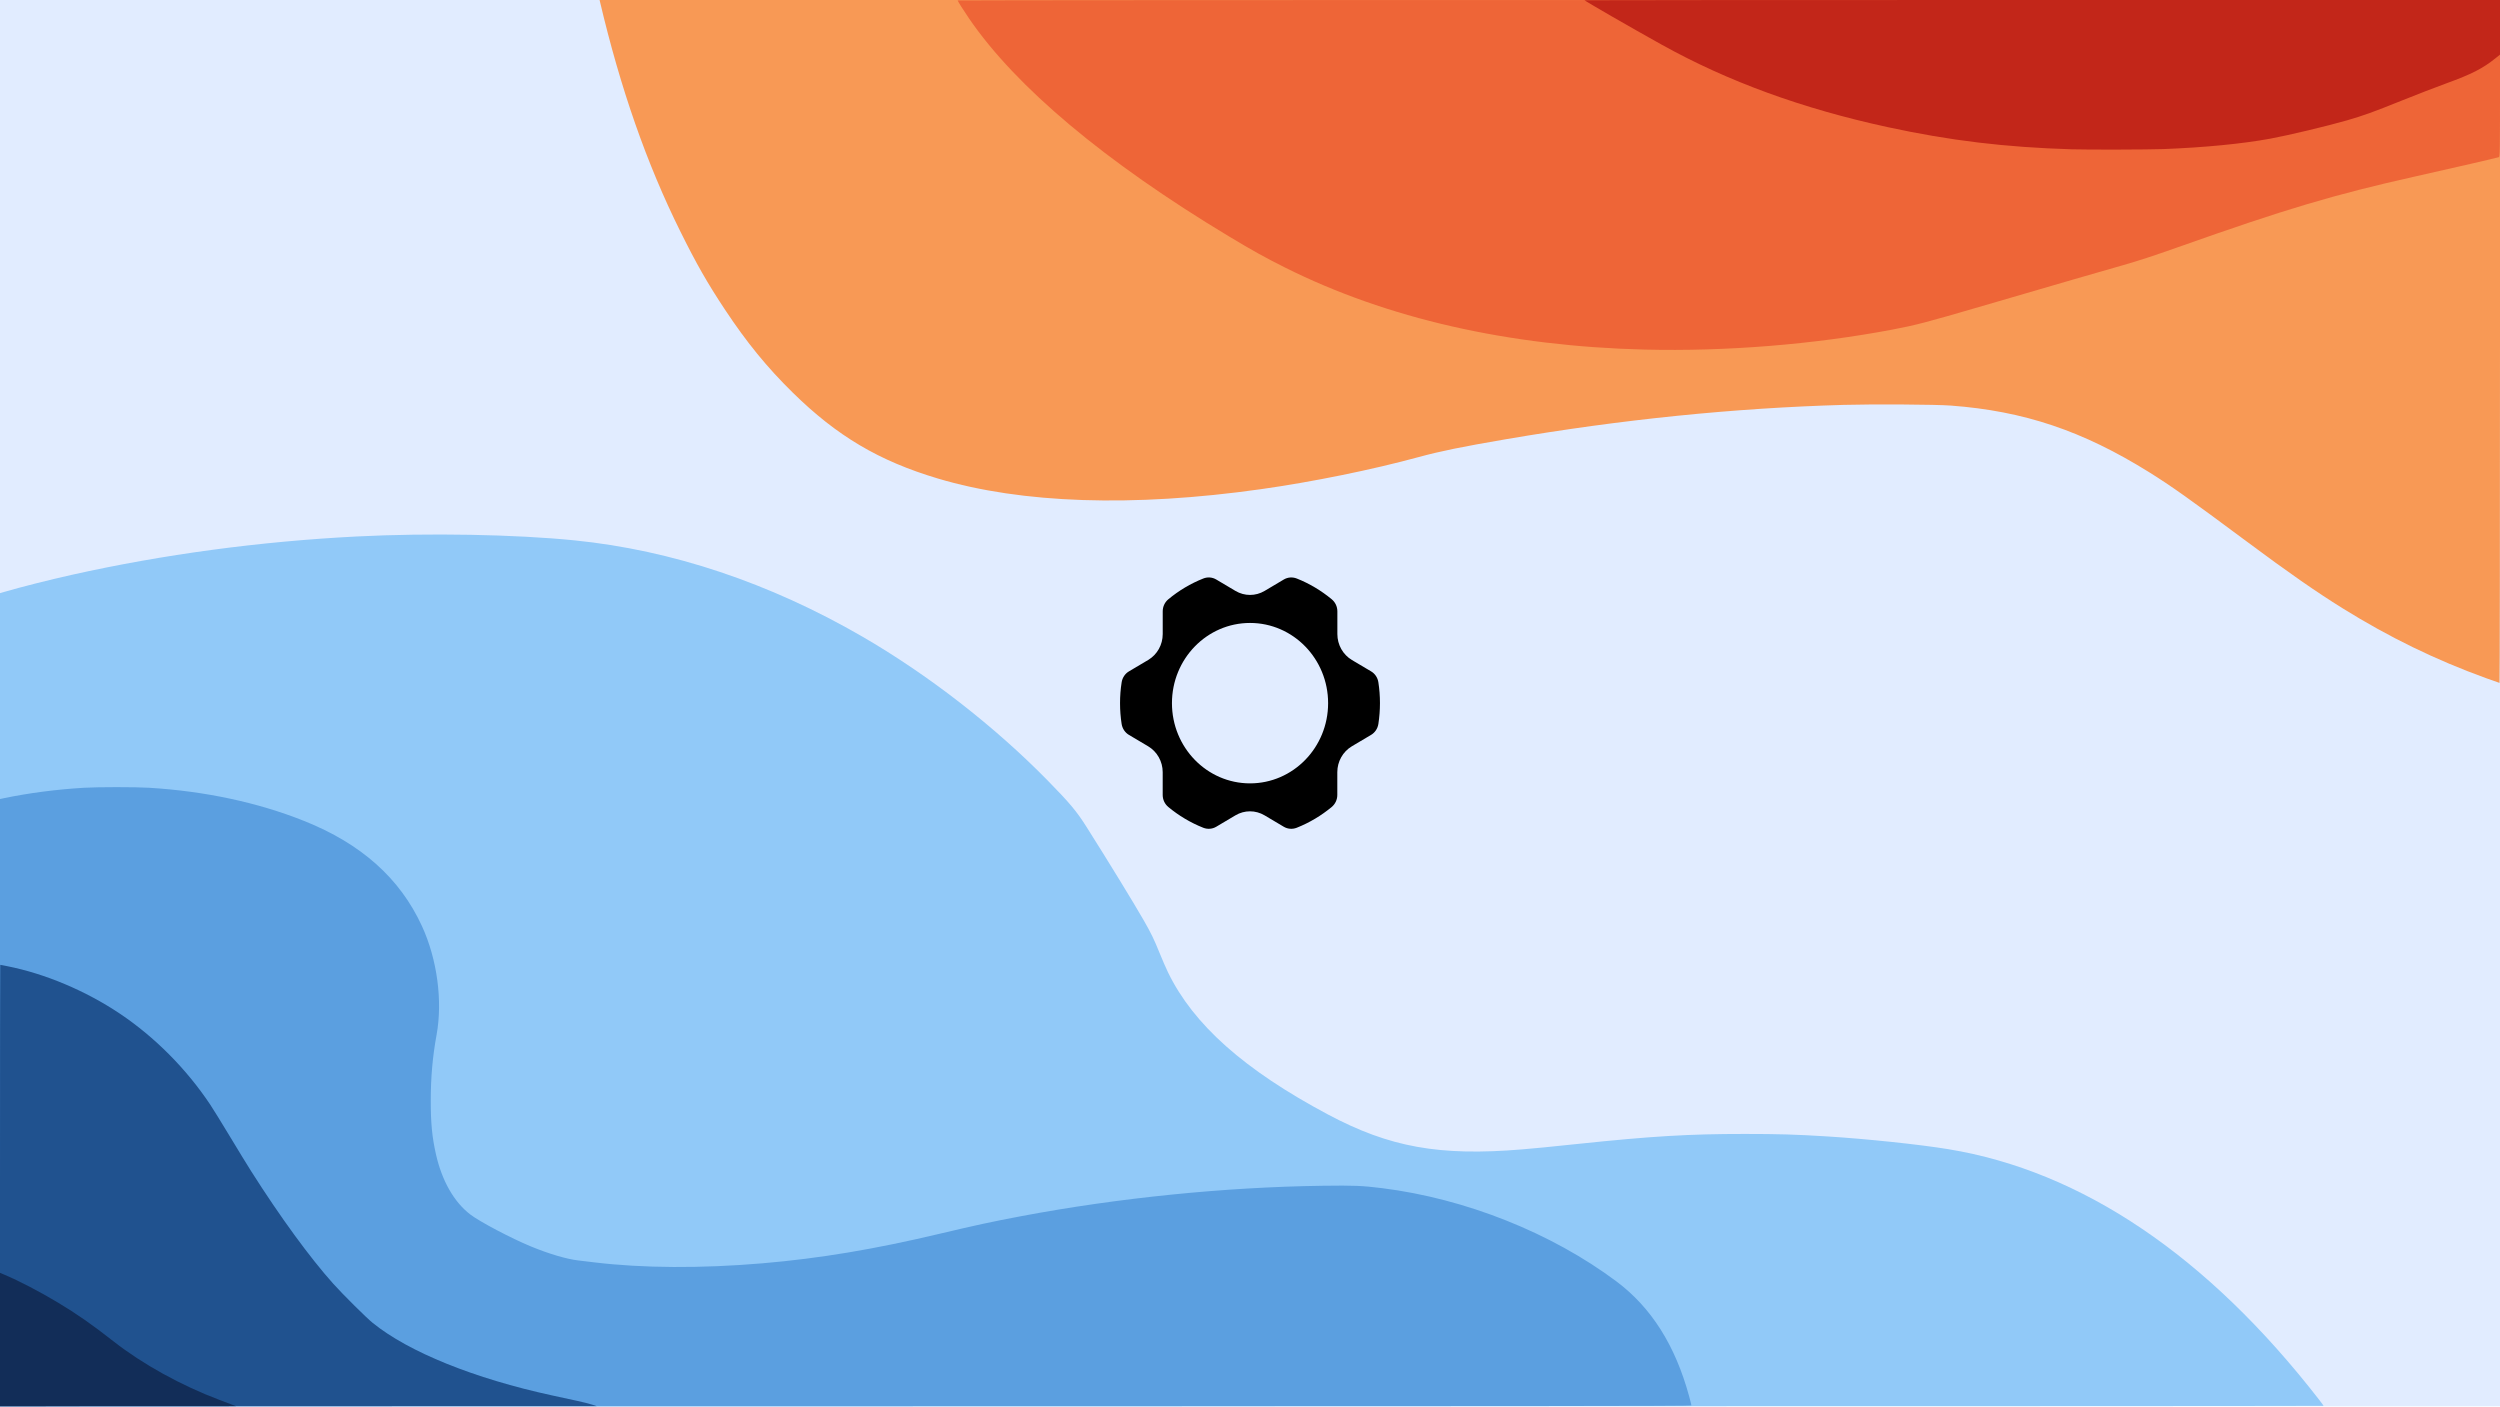
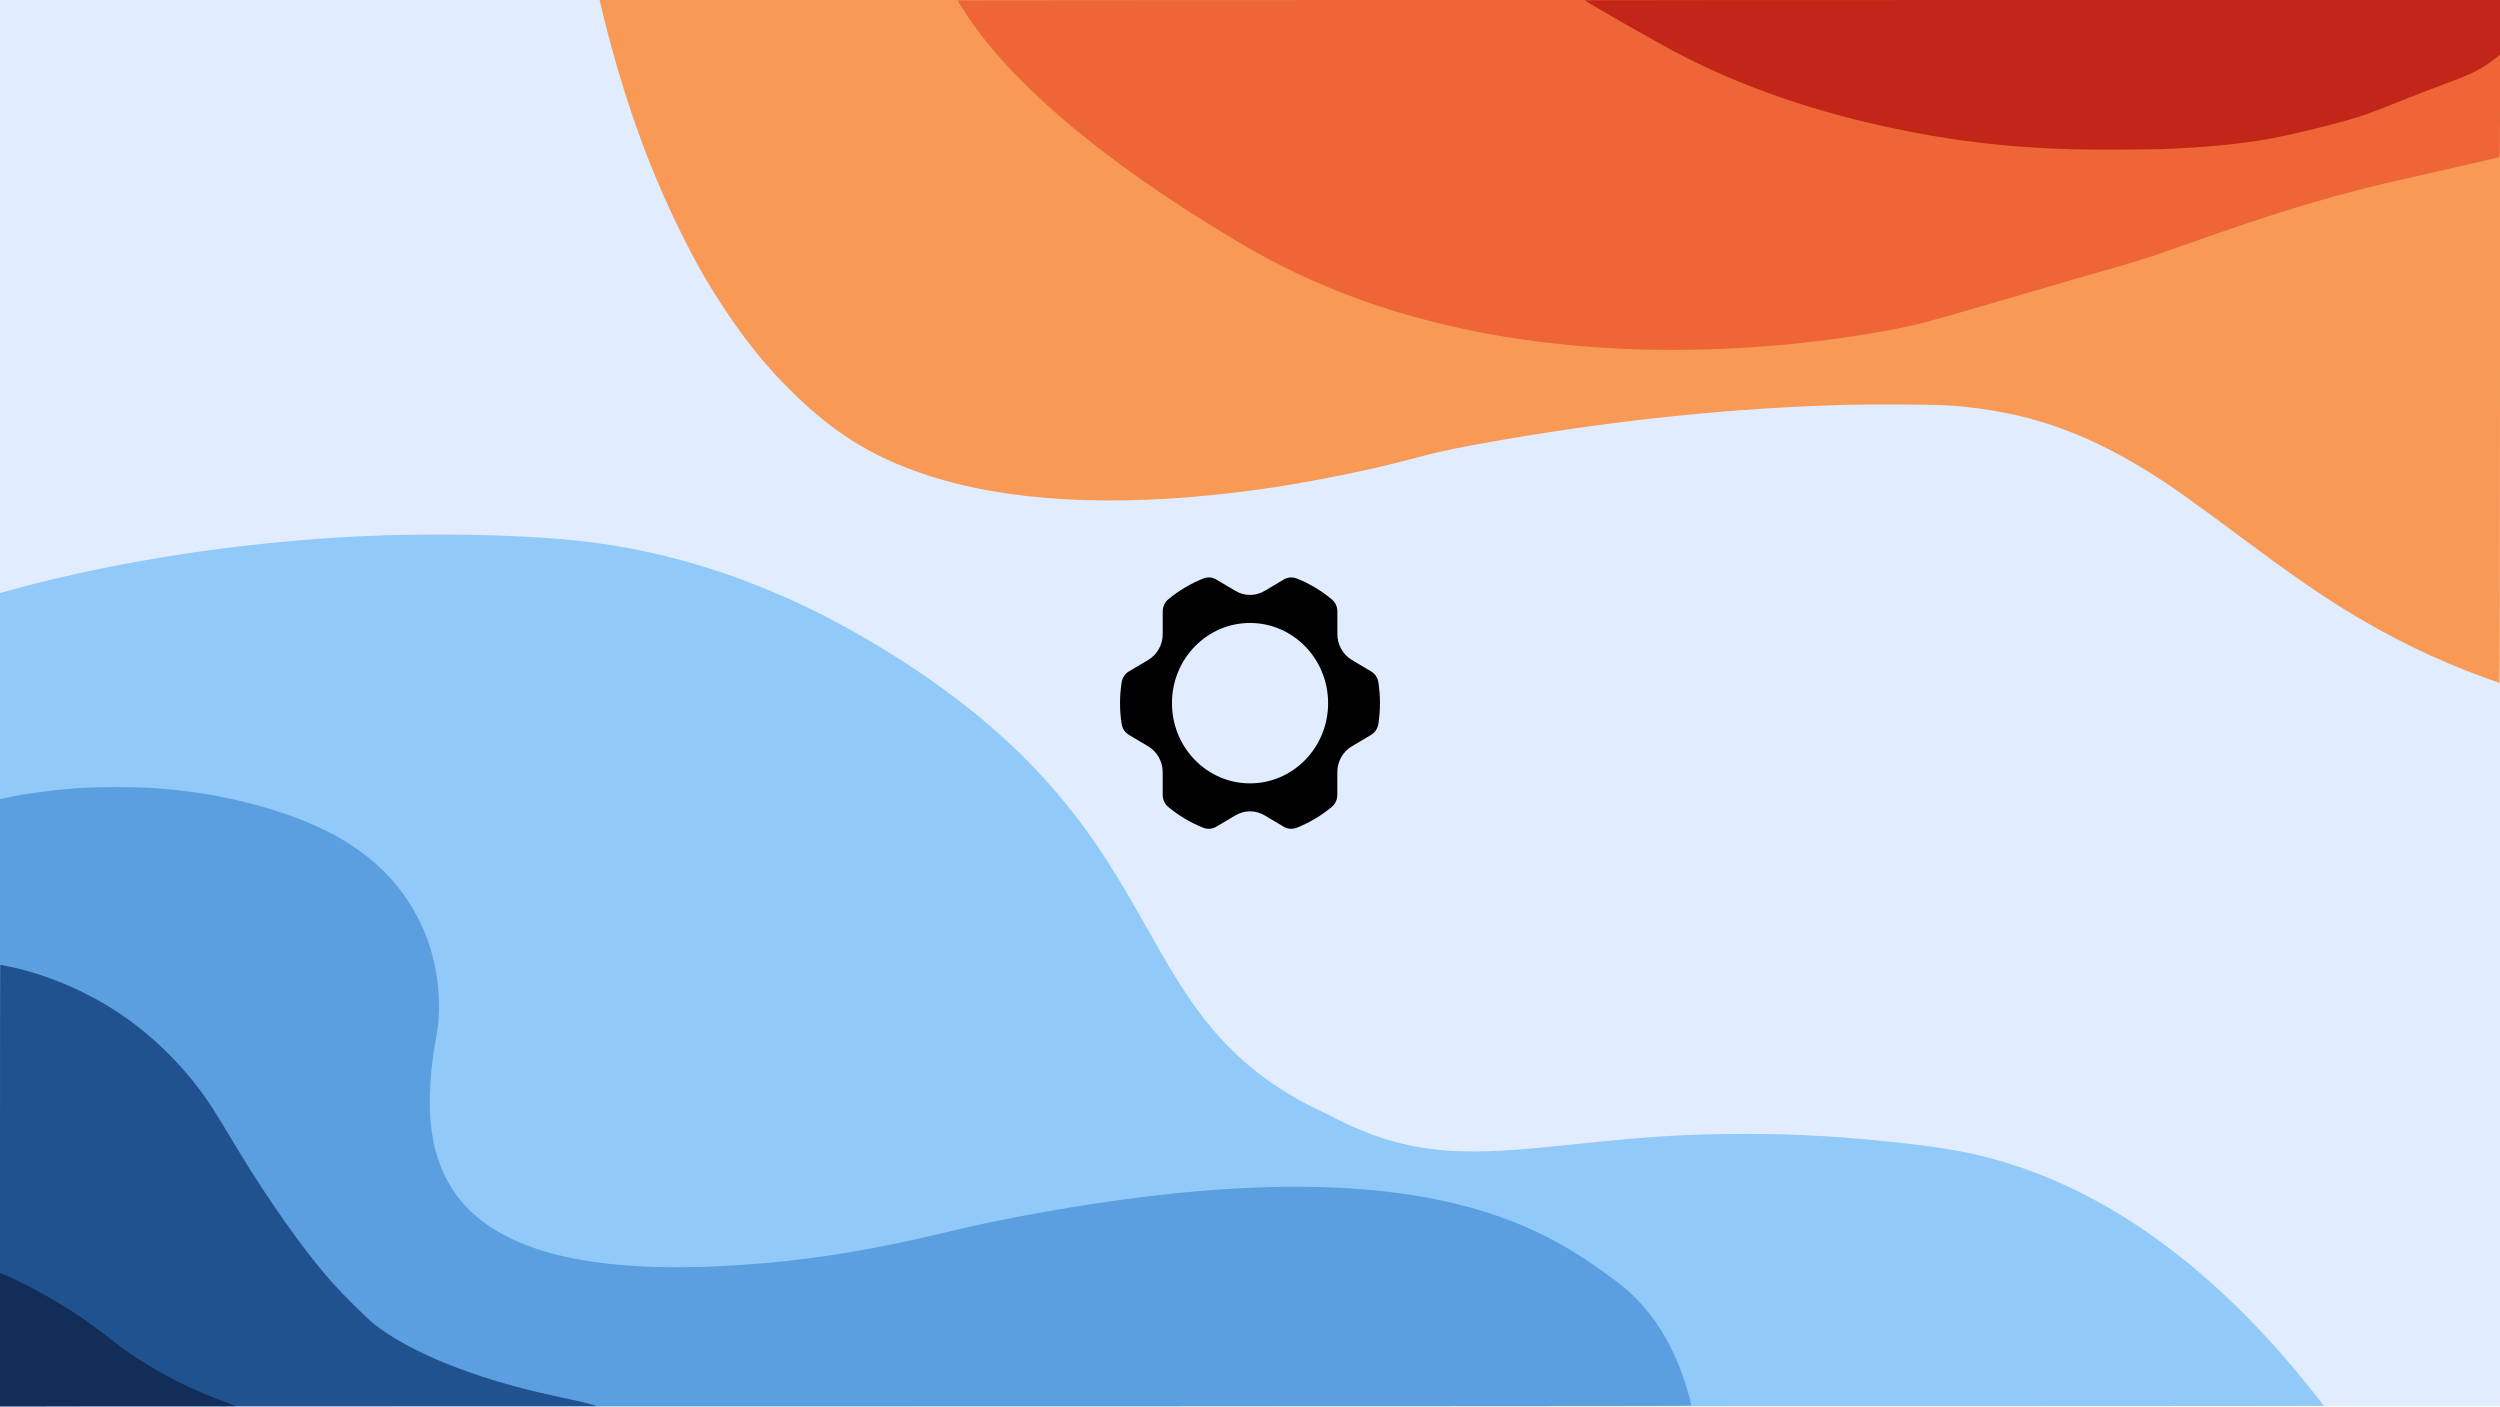
- <svg xmlns="http://www.w3.org/2000/svg" xml:space="preserve" width="3840" height="2160">
-   <path fill="#e1ecff" d="M0 0h3840v2160H0z" />
-   <path fill="#91c9f8" d="M548 824.02c-148.956 7.59-296.662 27.465-437.5 58.87-34.233 7.634-79.786 19.138-103.75 26.204L0 911.084V2160h1784.5c981.475 0 1784.5-.274 1784.5-.607 0-.334-3.016-4.497-6.703-9.25-171.28-220.856-364.345-351.314-569.797-385.028-44.225-7.257-125.474-15.811-186-19.582-48.392-3.015-74.137-3.78-126.5-3.79-85.756-.01-142.53 3.376-256 15.267-47.811 5.01-64.323 6.631-86 8.441-126.966 10.602-203.553-3.159-298.219-53.582-128.384-68.383-206.763-138.02-245.666-218.266-3.227-6.657-9.127-20.203-13.11-30.103-8.31-20.657-13.03-30.372-24.3-50-16.047-27.95-52.966-88.24-87.75-143.297-15.207-24.07-25.525-36.4-59.455-71.059-81.57-83.319-183.902-162.803-285-221.363-142.48-82.53-292.173-132.617-441.5-147.726-91.422-9.25-224.775-11.652-335-6.035" />
-   <path fill="#f89955" d="M3818.5 1041.62c-77.61-28.144-148.701-62.783-220.5-107.44-40.609-25.257-82.913-54.711-146-101.653-88.242-65.66-116.84-85.973-151-107.26-102.102-63.625-192.312-93.931-304.5-102.298-23.408-1.746-118.942-2.367-164.5-1.07-168.212 4.788-341.523 22.399-518.5 52.686-67.599 11.568-101.378 18.466-134 27.362-71.973 19.627-163.208 38.202-243 49.473-196.491 27.757-367.053 22.105-496-16.435-90.495-27.048-154.935-65.204-222.853-131.956-39.605-38.924-70.563-76.833-104.145-127.529-27.08-40.88-43.626-69.866-68.502-120-51.703-104.203-91.944-219.296-123.508-353.25l-.53-2.25H3840v524.5c0 288.475-.337 524.471-.75 524.436-.412-.035-9.75-3.327-20.75-7.316" />
-   <path fill="#5b9fe0" d="M0 1693.639v-466.362l5.75-1.203c38.012-7.95 80.759-13.528 122.961-16.046 21.935-1.31 78.822-1.32 100.289-.018 85.836 5.204 166.915 22.549 238 50.914 87.956 35.098 147.282 88.022 181.122 161.576 23.38 50.818 31.993 114.864 22.459 167-6.132 33.53-8.915 64.99-8.934 101-.02 34.655 2.023 55.914 7.882 82.036 9.21 41.064 27.776 73.699 52.855 92.908 14.542 11.138 62.648 36.502 93.04 49.056 27.378 11.308 54.716 19.413 72.576 21.516 4.675.55 15.925 1.897 25 2.993 74.158 8.953 164.15 9.456 258 1.441 87.862-7.503 171.484-21.438 272-45.326 54.836-13.032 81.419-18.768 125.5-27.082 149.376-28.172 312.747-44.652 463-46.707 48.37-.661 61.02-.144 92 3.76 127.794 16.103 259.597 68.6 359.212 143.07 53.612 40.08 90.382 98.103 111.741 176.325 1.95 7.145 3.547 13.557 3.547 14.25 0 1.013-255.09 1.26-1299 1.26H0Z" />
-   <path fill="#ee6537" d="M2526.5 536.975c-209.04-5.081-396.408-47.816-552.765-126.074-30.272-15.151-50.502-26.397-86.735-48.213C1697.438 248.551 1560.633 133.81 1488.55 28.5 1479.784 15.696 1471 1.762 1471 .666 1471 .3 2004.025 0 2655.5 0H3840v120.433c0 113.83-.096 120.461-1.75 120.961-5.51 1.667-67.524 15.974-128.75 29.704-125.353 28.11-199.116 50.11-364 108.562-37.3 13.223-61.47 21.124-85.5 27.949-38.67 10.983-90.842 26.125-215 62.4-87.283 25.502-102.53 29.493-139 36.385-120.582 22.785-254.9 33.609-379.5 30.58" />
-   <path fill="#20528f" d="M.393 1482C.177 1482 0 1634.55 0 1821v339l458.25-.098 458.25-.1-7.125-2.34c-3.919-1.287-14.494-3.936-23.5-5.889l-37.326-8.093c-120.074-26.036-220.978-66.81-276.217-111.62-9.795-7.945-45.598-43.501-60.346-59.93-35.728-39.798-81.64-102.726-126.324-173.144-5.833-9.192-20.565-33.267-32.738-53.5s-25.74-42.186-30.15-48.786c-36.74-54.99-85.075-103.609-138.774-139.59-52.265-35.02-114.686-61.33-172.857-72.857C5.446 1482.923.608 1482 .393 1482" />
-   <path fill="#c22619" d="M3137 0c-386.65 0-703 .185-703 .412 0 .959 70.425 41.543 118 68.002 102.195 56.835 216.103 98.397 348 126.973 95.235 20.632 179.712 30.8 282 33.945 24.71.76 118.025.525 141-.353 62.926-2.407 121.783-8.154 164.5-16.065 27.994-5.184 86.9-19.238 117-27.914 25.717-7.413 40.15-12.616 84.451-30.453 22.302-8.98 53.149-20.897 68.549-26.483 39.008-14.149 55.978-22.824 75.75-38.722l6.75-5.428V0Z" />
-   <path d="m2106.064 1031.271-29.513-17.502c-13.817-8.223-22.357-23.382-22.357-39.782v-35.004c0-7.167-3.175-13.92-8.586-18.42-16.098-13.368-34.208-24.21-53.793-31.972-6.53-2.572-13.818-2.067-19.854 1.516l-29.557 17.548c-13.817 8.222-30.855 8.222-44.716 0l-29.558-17.548a22.42 22.42 0 0 0-19.854-1.516c-19.63 7.763-37.695 18.604-53.749 31.926-5.41 4.502-8.585 11.254-8.585 18.42v35.004c0 16.4-8.496 31.56-22.358 39.782l-29.513 17.502c-6.037 3.583-10.15 9.785-11.224 16.859-1.654 10.427-2.459 21.085-2.459 31.926s.805 21.498 2.415 31.88c1.073 7.074 5.187 13.322 11.223 16.905l29.513 17.501c13.818 8.223 22.358 23.382 22.358 39.782v35.004c0 7.165 3.175 13.918 8.586 18.42 16.053 13.321 34.162 24.163 53.748 31.927 6.529 2.572 13.818 2.067 19.855-1.517l29.556-17.548c13.817-8.222 30.854-8.222 44.716 0l29.557 17.548c6.036 3.584 13.37 4.089 19.854 1.517 19.586-7.764 37.695-18.606 53.749-31.926 5.41-4.503 8.586-11.256 8.586-18.42v-35.005c0-16.4 8.54-31.56 22.358-39.782l29.511-17.501c6.037-3.583 10.151-9.784 11.224-16.906a214 214 0 0 0 2.415-31.88c0-10.84-.805-21.498-2.415-31.879-1.029-7.075-5.098-13.276-11.133-16.859m-186.014 171.99c-66.225 0-119.928-55.172-119.928-123.203 0-68.033 53.703-123.203 119.928-123.203 66.223 0 119.927 55.17 119.927 123.203 0 68.031-53.704 123.202-119.927 123.202" />
-   <path fill="#122d58" d="M0 2057.544V1955.09l7.25 3.061c22.561 9.528 53.192 25.493 81.75 42.609 28.92 17.333 52.298 33.648 85.5 59.67 44.479 34.862 103.824 67.658 162.5 89.805 7.975 3.01 16.975 6.41 20 7.554l5.5 2.082-181.25.065L0 2160Z" />
+ <svg xmlns="http://www.w3.org/2000/svg" xml:space="preserve" width="3840" height="2160" version="1.1" id="svg9">
+   <defs id="defs9" />
+   <path fill="#e1ecff" d="M0 0h3840v2160H0z" id="path1" />
+   <path fill="#91c9f8" d="M 548,824.02 C 399.044,831.61 251.338,851.485 110.5,882.89 76.267,890.524 30.714,902.028 6.75,909.094 L 0,911.084 V 2160 h 1784.5 c 981.475,0 1784.5,-0.274 1784.5,-0.607 0,-0.334 -3.016,-4.497 -6.703,-9.25 -171.28,-220.856 -364.345,-351.314 -569.797,-385.028 -44.225,-7.257 -125.474,-15.811 -186,-19.582 -48.392,-3.015 -74.137,-3.78 -126.5,-3.79 -85.756,-0.01 -142.53,3.376 -256,15.267 -166.04,17.399 -253.839,24.305 -384.219,-45.141 C 1701.209,1558.525 1833.376,1272.543 1324.5,977.781 1182.02,895.251 1032.327,845.164 883,830.055 791.578,820.805 658.225,818.403 548,824.02" id="path2" />
+   <path fill="#f89955" d="M3818.5 1041.62c-77.61-28.144-148.701-62.783-220.5-107.44-40.609-25.257-82.913-54.711-146-101.653-88.242-65.66-116.84-85.973-151-107.26-102.102-63.625-192.312-93.931-304.5-102.298-23.408-1.746-118.942-2.367-164.5-1.07-168.212 4.788-341.523 22.399-518.5 52.686-67.599 11.568-101.378 18.466-134 27.362-71.973 19.627-163.208 38.202-243 49.473-196.491 27.757-367.053 22.105-496-16.435-90.495-27.048-154.935-65.204-222.853-131.956-39.605-38.924-70.563-76.833-104.145-127.529-27.08-40.88-43.626-69.866-68.502-120-51.703-104.203-91.944-219.296-123.508-353.25l-.53-2.25H3840v524.5c0 288.475-.337 524.471-.75 524.436-.412-.035-9.75-3.327-20.75-7.316" id="path3" />
+   <path fill="#5b9fe0" d="m 0,1693.639 v -466.362 l 5.75,-1.203 c 38.012,-7.95 80.759,-13.528 122.961,-16.046 21.935,-1.31 78.822,-1.32 100.289,-0.018 85.836,5.204 166.915,22.549 238,50.914 87.956,35.098 147.282,88.022 181.122,161.576 23.38,50.818 31.993,114.864 22.459,167 -37.516,205.141 3.14,393.419 500.419,350.95 87.862,-7.503 171.484,-21.438 272,-45.326 54.836,-13.032 81.419,-18.768 125.5,-27.082 605.246,-114.148 798.794,13.839 914.212,100.123 53.612,40.08 90.382,98.103 111.741,176.325 1.95,7.145 3.547,13.557 3.547,14.25 0,1.013 -255.09,1.26 -1299,1.26 H 0 Z" id="path4" />
+   <path fill="#ee6537" d="M2526.5 536.975c-209.04-5.081-396.408-47.816-552.765-126.074-30.272-15.151-50.502-26.397-86.735-48.213C1697.438 248.551 1560.633 133.81 1488.55 28.5 1479.784 15.696 1471 1.762 1471 .666 1471 .3 2004.025 0 2655.5 0H3840v120.433c0 113.83-.096 120.461-1.75 120.961-5.51 1.667-67.524 15.974-128.75 29.704-125.353 28.11-199.116 50.11-364 108.562-37.3 13.223-61.47 21.124-85.5 27.949-38.67 10.983-90.842 26.125-215 62.4-87.283 25.502-102.53 29.493-139 36.385-120.582 22.785-254.9 33.609-379.5 30.58" id="path5" />
+   <path fill="#20528f" d="M.393 1482C.177 1482 0 1634.55 0 1821v339l458.25-.098 458.25-.1-7.125-2.34c-3.919-1.287-14.494-3.936-23.5-5.889l-37.326-8.093c-120.074-26.036-220.978-66.81-276.217-111.62-9.795-7.945-45.598-43.501-60.346-59.93-35.728-39.798-81.64-102.726-126.324-173.144-5.833-9.192-20.565-33.267-32.738-53.5s-25.74-42.186-30.15-48.786c-36.74-54.99-85.075-103.609-138.774-139.59-52.265-35.02-114.686-61.33-172.857-72.857C5.446 1482.923.608 1482 .393 1482" id="path6" />
+   <path fill="#c22619" d="M3137 0c-386.65 0-703 .185-703 .412 0 .959 70.425 41.543 118 68.002 102.195 56.835 216.103 98.397 348 126.973 95.235 20.632 179.712 30.8 282 33.945 24.71.76 118.025.525 141-.353 62.926-2.407 121.783-8.154 164.5-16.065 27.994-5.184 86.9-19.238 117-27.914 25.717-7.413 40.15-12.616 84.451-30.453 22.302-8.98 53.149-20.897 68.549-26.483 39.008-14.149 55.978-22.824 75.75-38.722l6.75-5.428V0Z" id="path7" />
+   <path d="m2106.064 1031.271-29.513-17.502c-13.817-8.223-22.357-23.382-22.357-39.782v-35.004c0-7.167-3.175-13.92-8.586-18.42-16.098-13.368-34.208-24.21-53.793-31.972-6.53-2.572-13.818-2.067-19.854 1.516l-29.557 17.548c-13.817 8.222-30.855 8.222-44.716 0l-29.558-17.548a22.42 22.42 0 0 0-19.854-1.516c-19.63 7.763-37.695 18.604-53.749 31.926-5.41 4.502-8.585 11.254-8.585 18.42v35.004c0 16.4-8.496 31.56-22.358 39.782l-29.513 17.502c-6.037 3.583-10.15 9.785-11.224 16.859-1.654 10.427-2.459 21.085-2.459 31.926s.805 21.498 2.415 31.88c1.073 7.074 5.187 13.322 11.223 16.905l29.513 17.501c13.818 8.223 22.358 23.382 22.358 39.782v35.004c0 7.165 3.175 13.918 8.586 18.42 16.053 13.321 34.162 24.163 53.748 31.927 6.529 2.572 13.818 2.067 19.855-1.517l29.556-17.548c13.817-8.222 30.854-8.222 44.716 0l29.557 17.548c6.036 3.584 13.37 4.089 19.854 1.517 19.586-7.764 37.695-18.606 53.749-31.926 5.41-4.503 8.586-11.256 8.586-18.42v-35.005c0-16.4 8.54-31.56 22.358-39.782l29.511-17.501c6.037-3.583 10.151-9.784 11.224-16.906a214 214 0 0 0 2.415-31.88c0-10.84-.805-21.498-2.415-31.879-1.029-7.075-5.098-13.276-11.133-16.859m-186.014 171.99c-66.225 0-119.928-55.172-119.928-123.203 0-68.033 53.703-123.203 119.928-123.203 66.223 0 119.927 55.17 119.927 123.203 0 68.031-53.704 123.202-119.927 123.202" id="path8" />
+   <path fill="#122d58" d="M0 2057.544V1955.09l7.25 3.061c22.561 9.528 53.192 25.493 81.75 42.609 28.92 17.333 52.298 33.648 85.5 59.67 44.479 34.862 103.824 67.658 162.5 89.805 7.975 3.01 16.975 6.41 20 7.554l5.5 2.082-181.25.065L0 2160Z" id="path9" />
</svg>
